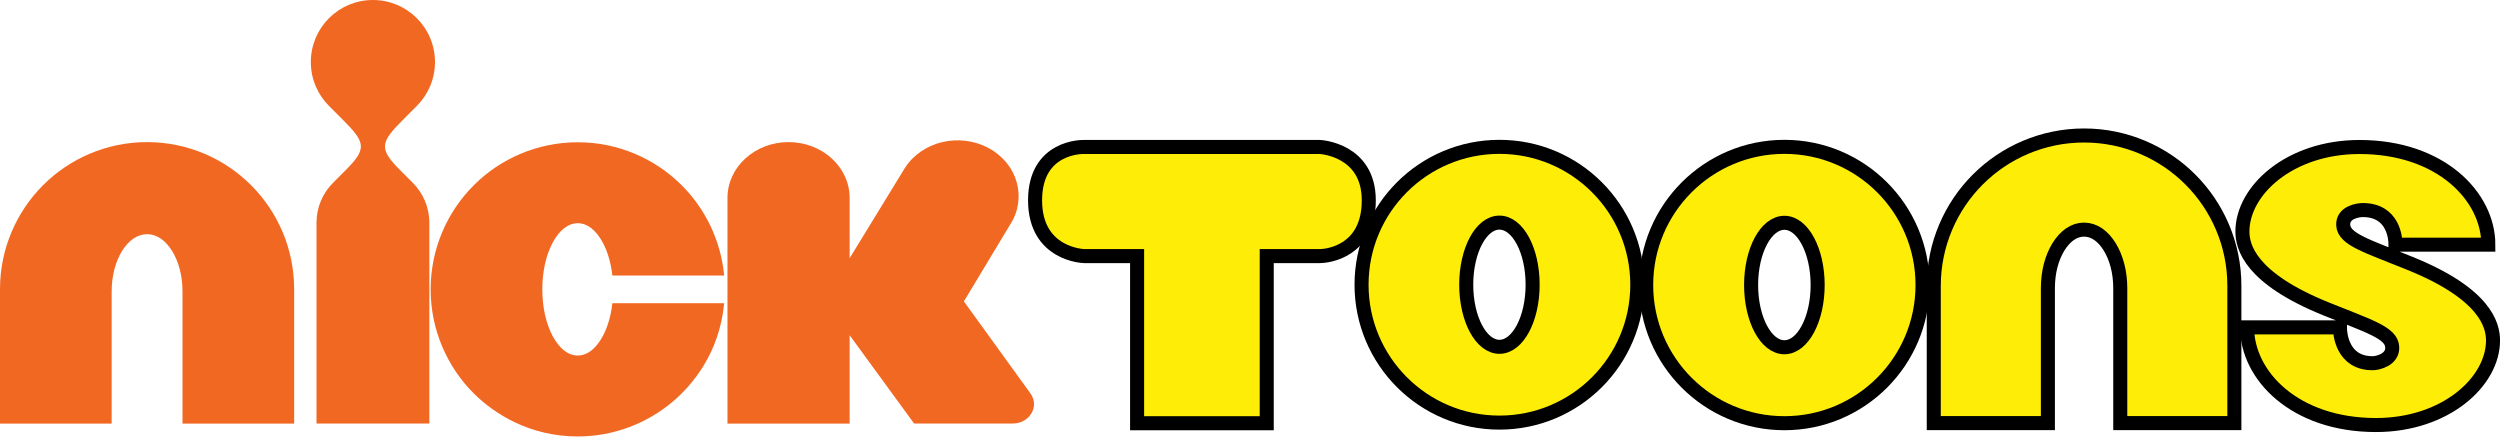
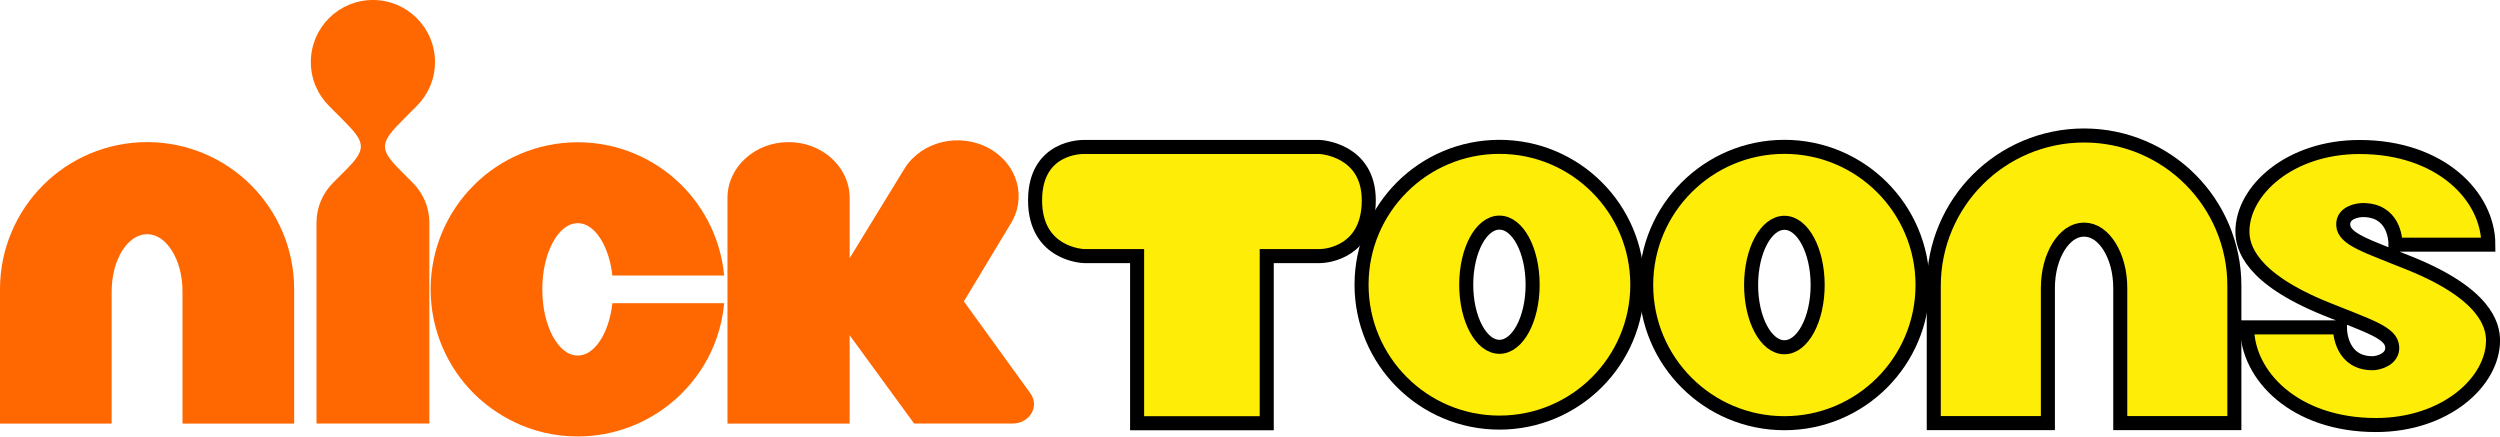
<svg xmlns="http://www.w3.org/2000/svg" enable-background="new 0 0 356.666 63.174" version="1.1" viewBox="0 0 356.19 62.184" xml:space="preserve">
  <g transform="translate(-.73799 -.495)">
    <g fill="#fded07" stroke="#000" stroke-miterlimit="10" stroke-width="2">
      <path d="m344.08 38.011c-6.147-2.49-9.385-3.42-9.489-5.441-0.093-1.799 2.051-2.146 2.793-2.146 4.344 0 4.659 4 4.659 4.931h13.224c0-6.854-6.771-13.916-18.354-13.916-9.938 0-16.684 6.175-16.684 12.046 0 2.201 1.108 6.633 11.854 10.994 6.148 2.49 9.396 3.42 9.488 5.453 0.105 1.801-2.035 2.313-2.795 2.313-4.322 0-4.658-4.197-4.658-5.108h-13.223c0 6.854 6.771 13.914 18.354 13.914 9.941 0 16.685-6.189 16.685-12.044 0-2.217-1.107-6.651-11.854-10.996" />
      <path d="m155.11 21.437h33.703s6.943 0.348 6.943 7.598c0 7.249-5.797 7.946-6.982 7.946h-7.557v23.816h-18.469v-23.816h-7.556s-6.981-0.168-6.981-7.947c0-7.78 6.899-7.597 6.899-7.597z" />
      <path d="m297.67 19.799c-5.891-4e-3 -11.292 2.41-15.143 6.271-3.858 3.851-6.274 9.253-6.274 15.144v19.563h16.26v-19.229c4e-3 -2.344 0.563-4.346 1.51-5.896 0.961-1.53 2.195-2.438 3.646-2.444 1.449 0.01 2.691 0.914 3.646 2.444 0.945 1.551 1.506 3.554 1.51 5.896v19.229h16.256v-19.561c0.011-5.891-2.409-11.293-6.271-15.145-3.849-3.861-9.248-6.276-15.14-6.272" />
      <path d="m214.37 21.417c-10.851 0-19.644 8.794-19.644 19.643 0 10.852 8.793 19.646 19.644 19.646 10.85 0 19.645-8.795 19.645-19.646-1e-3 -10.846-8.796-19.643-19.645-19.643zm0 28.49c-2.609 0-4.73-3.961-4.73-8.848 0-4.888 2.121-8.847 4.73-8.847 2.614 0 4.731 3.959 4.731 8.847 1e-3 4.887-2.116 8.848-4.731 8.848z" />
      <path d="m254.97 21.417c-10.873 0-19.691 8.815-19.691 19.686 0 10.875 8.818 19.688 19.691 19.688s19.684-8.813 19.684-19.688c0-10.87-8.811-19.686-19.684-19.686zm0 28.553c-2.617 0-4.742-3.971-4.742-8.865 0-4.896 2.127-8.867 4.742-8.867 2.613 0 4.74 3.972 4.74 8.867 0 4.894-2.125 8.865-4.74 8.865z" />
    </g>
-     <path d="m60.121 15.59c1.604-1.603 2.592-3.81 2.592-6.255 0-2.443-0.988-4.652-2.592-6.253-1.602-1.603-3.813-2.587-6.254-2.587s-4.649 0.984-6.252 2.587c-1.604 1.601-2.591 3.81-2.591 6.253 0 2.445 0.988 4.652 2.591 6.255l1.954 1.954c3.261 3.262 3.489 4.126 0.39 7.225l-1.773 1.776c-1.458 1.457-2.354 3.467-2.354 5.688v28.608h16.077v-28.608c0-2.221-0.9-4.229-2.354-5.687l-1.774-1.776c-3.1-3.099-2.869-3.965 0.393-7.227z" fill="#f16822" />
-     <path d="m86.621 48.39c-0.939 1.728-2.15 2.754-3.568 2.758-1.42-4e-3 -2.629-1.03-3.569-2.758-0.927-1.754-1.476-4.02-1.478-6.668 2e-3 -2.646 0.551-4.908 1.478-6.662 0.94-1.729 2.149-2.752 3.569-2.766 1.418 0.014 2.629 1.031 3.568 2.766 0.688 1.301 1.164 2.881 1.364 4.688h15.931c-0.472-4.986-2.701-9.514-6.043-12.848-3.771-3.779-9.059-6.141-14.819-6.135-5.763-5e-3 -11.054 2.355-14.822 6.134-3.778 3.771-6.143 9.063-6.135 14.821-6e-3 5.762 2.355 11.051 6.135 14.819 2.904 2.899 7.957 6.14 14.82 6.14 5.16 0 9.936-1.896 13.584-5.002 2.662-2.257 6.604-6.794 7.28-13.986h-15.93c-0.201 1.818-0.676 3.4-1.365 4.699z" fill="#f16822" />
-     <path d="m148.06 58.063c0-0.533-0.176-1.027-0.46-1.449l-9.531-13.178 6.596-10.951c2.44-3.782 1.066-8.662-3.076-10.895-4.137-2.23-9.474-0.971-11.914 2.815l-7.883 12.875v-8.585c0-4.394-3.896-7.953-8.703-7.953-4.803 0-8.703 3.56-8.703 7.953v32.15h17.406v-12.586l9.187 12.582 14.049-4e-3c1.672 0 3.032-1.24 3.032-2.774z" fill="#f16822" />
-     <path d="m21.693 20.743c-5.763-4e-3 -11.051 2.358-14.817 6.137-3.779 3.771-6.142 9.059-6.138 14.822v19.143h15.908v-18.821c8e-3 -2.291 0.554-4.25 1.479-5.769 0.94-1.5 2.151-2.385 3.567-2.394 1.423 9e-3 2.632 0.894 3.568 2.394 0.928 1.517 1.477 3.478 1.48 5.769v18.82h15.907v-19.142c5e-3 -5.766-2.356-11.053-6.138-14.822-3.765-3.777-9.052-6.141-14.816-6.137" fill="#f16822" />
+     <path d="m60.121 15.59c1.604-1.603 2.592-3.81 2.592-6.255 0-2.443-0.988-4.652-2.592-6.253-1.602-1.603-3.813-2.587-6.254-2.587s-4.649 0.984-6.252 2.587c-1.604 1.601-2.591 3.81-2.591 6.253 0 2.445 0.988 4.652 2.591 6.255l1.954 1.954c3.261 3.262 3.489 4.126 0.39 7.225l-1.773 1.776c-1.458 1.457-2.354 3.467-2.354 5.688v28.608h16.077v-28.608c0-2.221-0.9-4.229-2.354-5.687l-1.774-1.776c-3.1-3.099-2.869-3.965 0.393-7.227z" fill="#ff6700" />
+     <path d="m86.621 48.39c-0.939 1.728-2.15 2.754-3.568 2.758-1.42-4e-3 -2.629-1.03-3.569-2.758-0.927-1.754-1.476-4.02-1.478-6.668 2e-3 -2.646 0.551-4.908 1.478-6.662 0.94-1.729 2.149-2.752 3.569-2.766 1.418 0.014 2.629 1.031 3.568 2.766 0.688 1.301 1.164 2.881 1.364 4.688h15.931c-0.472-4.986-2.701-9.514-6.043-12.848-3.771-3.779-9.059-6.141-14.819-6.135-5.763-5e-3 -11.054 2.355-14.822 6.134-3.778 3.771-6.143 9.063-6.135 14.821-6e-3 5.762 2.355 11.051 6.135 14.819 2.904 2.899 7.957 6.14 14.82 6.14 5.16 0 9.936-1.896 13.584-5.002 2.662-2.257 6.604-6.794 7.28-13.986h-15.93c-0.201 1.818-0.676 3.4-1.365 4.699z" fill="#ff6700" />
+     <path d="m148.06 58.063c0-0.533-0.176-1.027-0.46-1.449l-9.531-13.178 6.596-10.951c2.44-3.782 1.066-8.662-3.076-10.895-4.137-2.23-9.474-0.971-11.914 2.815l-7.883 12.875v-8.585c0-4.394-3.896-7.953-8.703-7.953-4.803 0-8.703 3.56-8.703 7.953v32.15h17.406v-12.586l9.187 12.582 14.049-4e-3c1.672 0 3.032-1.24 3.032-2.774z" fill="#ff6700" />
+     <path d="m21.693 20.743c-5.763-4e-3 -11.051 2.358-14.817 6.137-3.779 3.771-6.142 9.059-6.138 14.822v19.143h15.908v-18.821c8e-3 -2.291 0.554-4.25 1.479-5.769 0.94-1.5 2.151-2.385 3.567-2.394 1.423 9e-3 2.632 0.894 3.568 2.394 0.928 1.517 1.477 3.478 1.48 5.769v18.82h15.907v-19.142c5e-3 -5.766-2.356-11.053-6.138-14.822-3.765-3.777-9.052-6.141-14.816-6.137" fill="#ff6700" />
  </g>
</svg>
